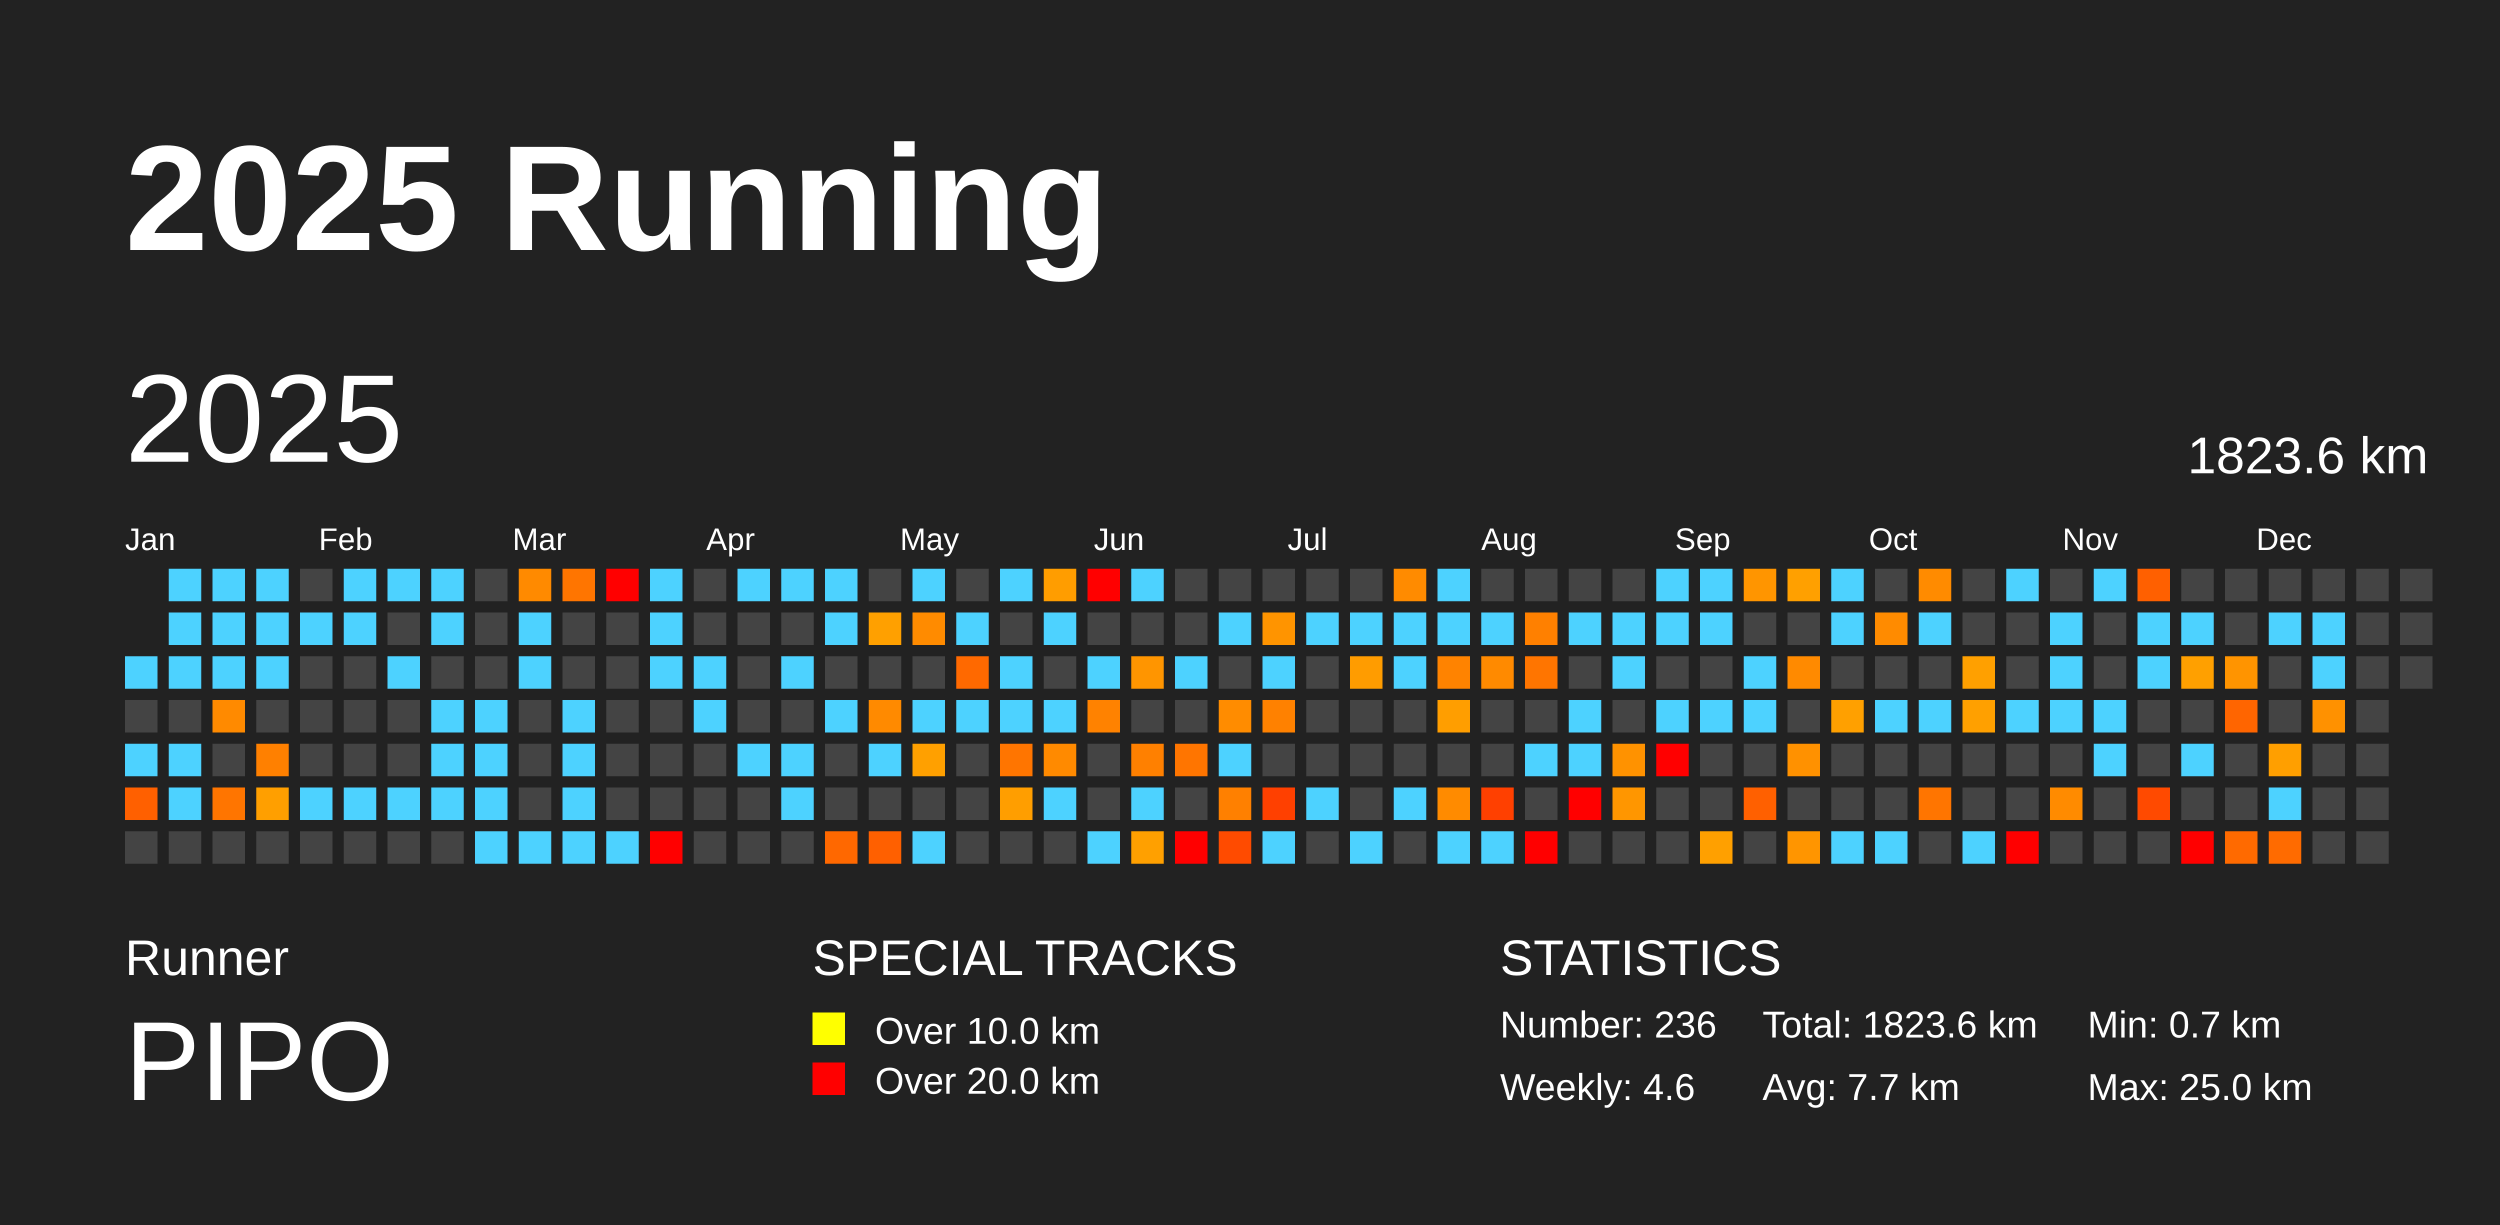
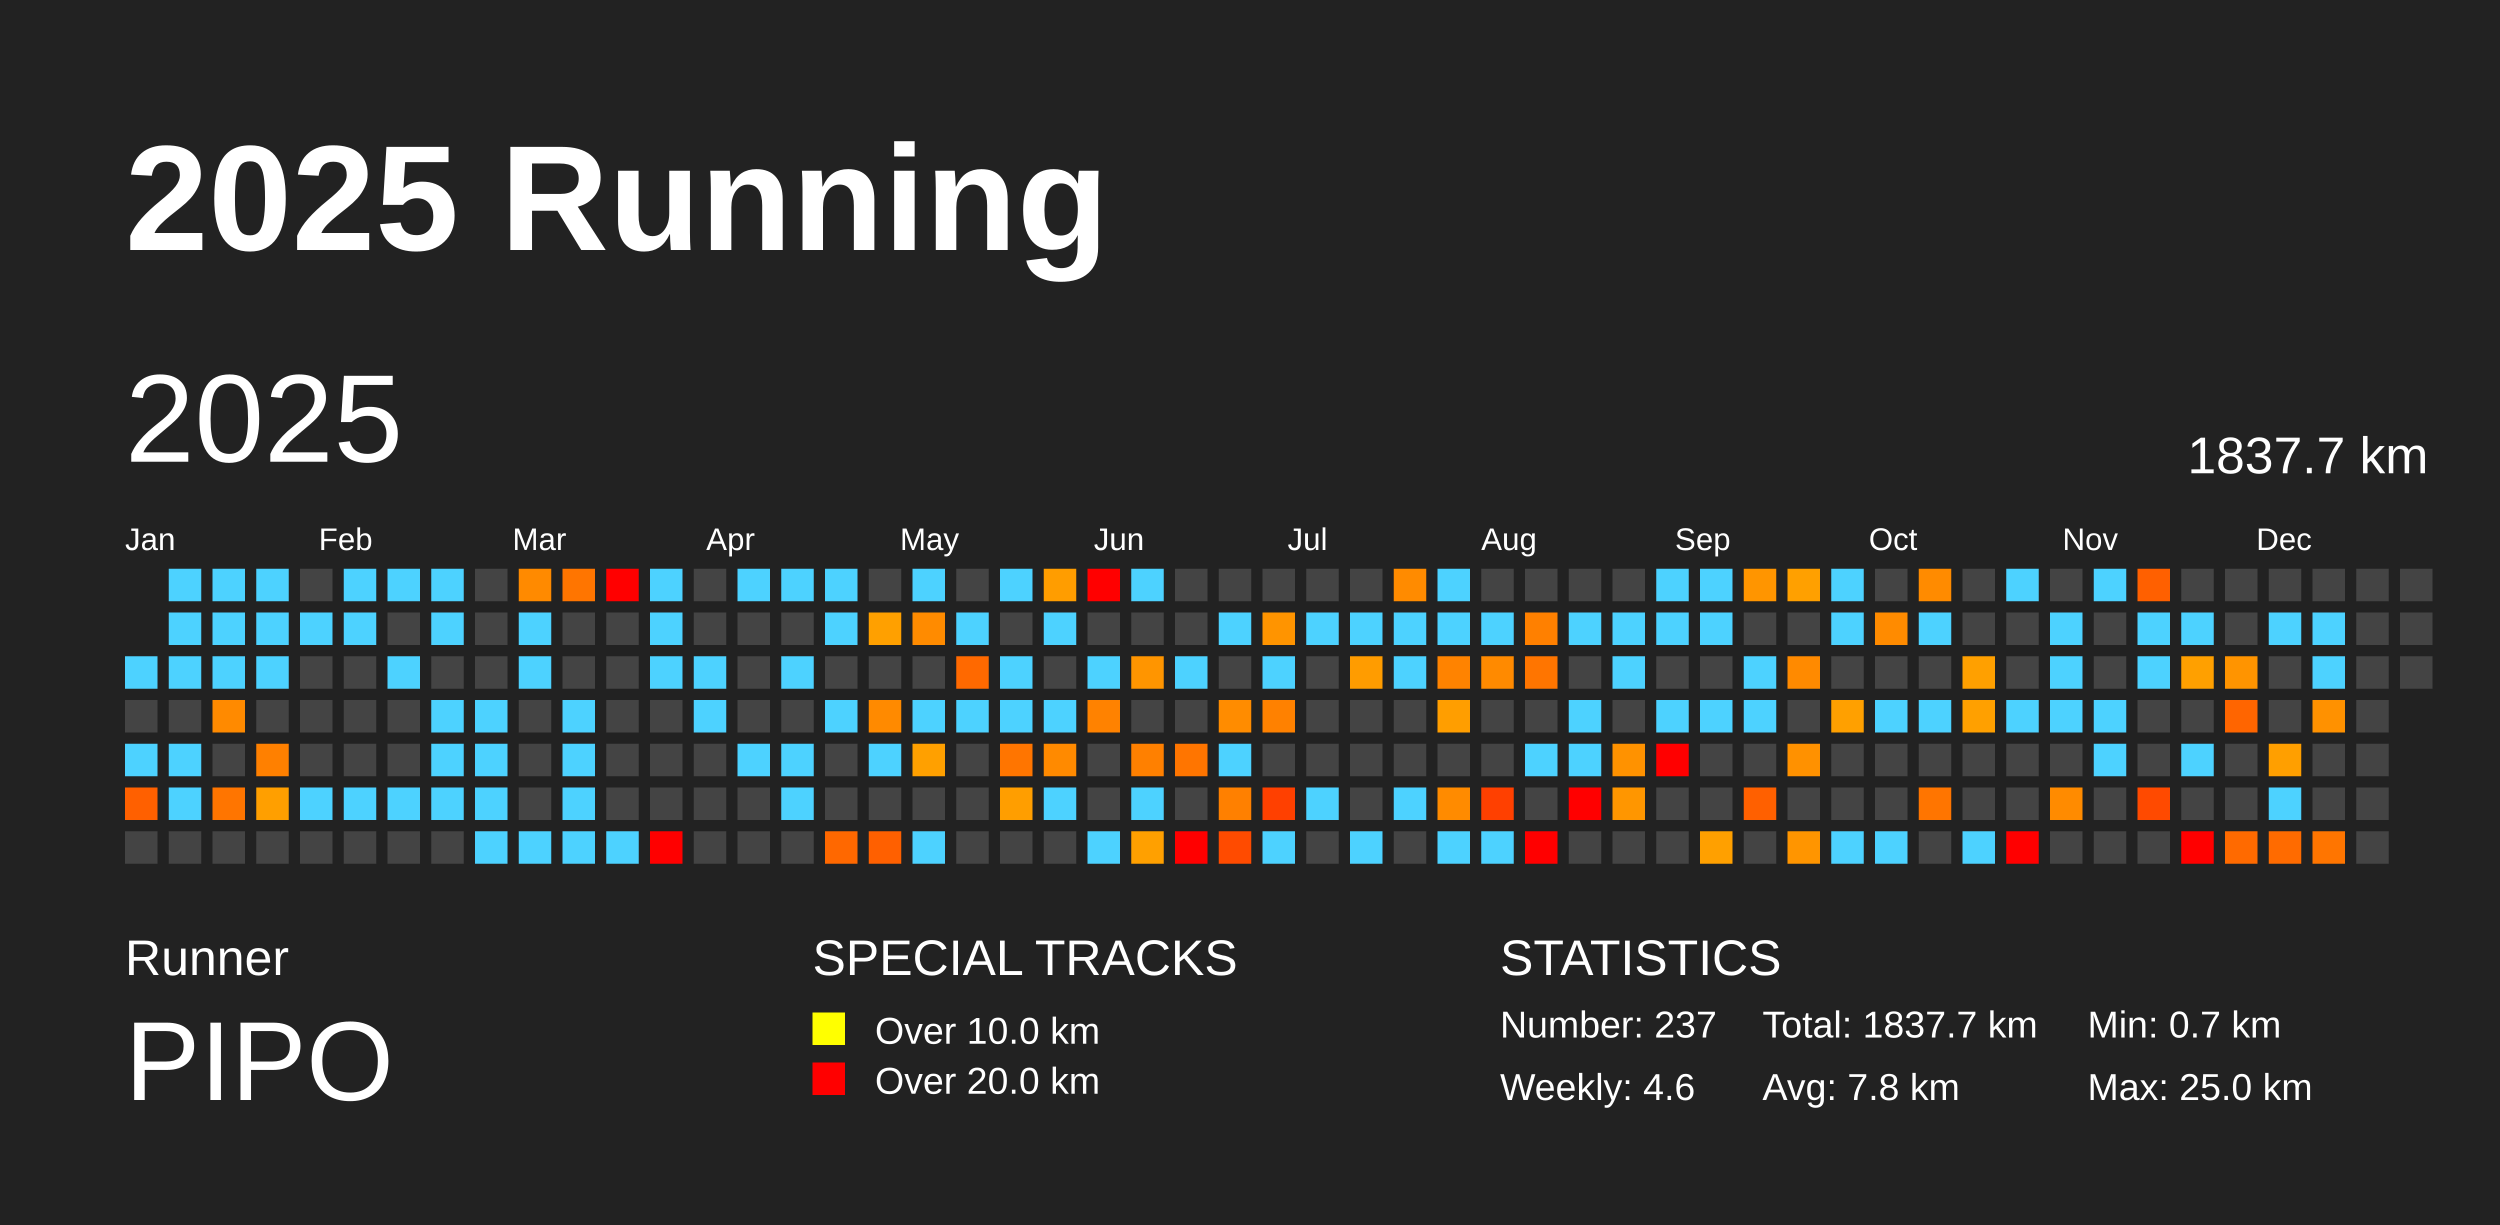
<svg xmlns="http://www.w3.org/2000/svg" baseProfile="full" height="98mm" version="1.1" viewBox="0,0,200,98" width="200mm">
  <defs />
  <rect fill="#222222" height="98" width="200" x="0" y="0" />
  <text fill="#FFFFFF" style="font-size:12px; font-family:Arial; font-weight:bold;" x="10" y="20">2025 Running</text>
  <text fill="#FFFFFF" style="font-size:4px; font-family:Arial" x="10" y="78">Runner</text>
  <text fill="#FFFFFF" style="font-size:9px; font-family:Arial" x="10" y="88">PIPO</text>
  <text fill="#FFFFFF" style="font-size:4px; font-family:Arial" x="65" y="78">SPECIAL TRACKS</text>
  <rect fill="yellow" height="2.6" width="2.6" x="65" y="81" />
  <text fill="#FFFFFF" style="font-size:3px; font-family:Arial" x="70" y="83.5">Over 10.0 km</text>
  <rect fill="red" height="2.6" width="2.6" x="65" y="85" />
  <text fill="#FFFFFF" style="font-size:3px; font-family:Arial" x="70" y="87.5">Over 20.0 km</text>
  <text fill="#FFFFFF" style="font-size:4px; font-family:Arial" x="120" y="78">STATISTICS</text>
-   <text fill="#FFFFFF" style="font-size:3px; font-family:Arial" x="120" y="83">Number: 236</text>
+   <text fill="#FFFFFF" style="font-size:3px; font-family:Arial" x="120" y="83">Number: 237</text>
  <text fill="#FFFFFF" style="font-size:3px; font-family:Arial" x="120" y="88">Weekly: 4.6</text>
-   <text fill="#FFFFFF" style="font-size:3px; font-family:Arial" x="141" y="83">Total: 1823.6 km</text>
-   <text fill="#FFFFFF" style="font-size:3px; font-family:Arial" x="141" y="88">Avg: 7.7 km</text>
+   <text fill="#FFFFFF" style="font-size:3px; font-family:Arial" x="141" y="83">Total: 1837.7 km</text>
+   <text fill="#FFFFFF" style="font-size:3px; font-family:Arial" x="141" y="88">Avg: 7.8 km</text>
  <text fill="#FFFFFF" style="font-size:3px; font-family:Arial" x="167" y="83">Min: 0.7 km</text>
  <text fill="#FFFFFF" style="font-size:3px; font-family:Arial" x="167" y="88">Max: 25.0 km</text>
  <text dominant-baseline="hanging" fill="#FFFFFF" style="font-size:10.0px; font-family:Arial;" x="10" y="30">2025</text>
-   <text dominant-baseline="hanging" fill="#FFFFFF" style="font-size:4.125px; font-family:Arial;" x="175" y="35">1823.6 km</text>
+   <text dominant-baseline="hanging" fill="#FFFFFF" style="font-size:4.125px; font-family:Arial;" x="175" y="35">1837.7 km</text>
  <text fill="#FFFFFF" style="font-size:2.5px; font-family:Arial" x="10.0" y="44">Jan</text>
  <text fill="#FFFFFF" style="font-size:2.5px; font-family:Arial" x="25.5" y="44">Feb</text>
  <text fill="#FFFFFF" style="font-size:2.5px; font-family:Arial" x="41.0" y="44">Mar</text>
  <text fill="#FFFFFF" style="font-size:2.5px; font-family:Arial" x="56.5" y="44">Apr</text>
  <text fill="#FFFFFF" style="font-size:2.5px; font-family:Arial" x="72.0" y="44">May</text>
  <text fill="#FFFFFF" style="font-size:2.5px; font-family:Arial" x="87.5" y="44">Jun</text>
  <text fill="#FFFFFF" style="font-size:2.5px; font-family:Arial" x="103.0" y="44">Jul</text>
  <text fill="#FFFFFF" style="font-size:2.5px; font-family:Arial" x="118.5" y="44">Aug</text>
  <text fill="#FFFFFF" style="font-size:2.5px; font-family:Arial" x="134.0" y="44">Sep</text>
  <text fill="#FFFFFF" style="font-size:2.5px; font-family:Arial" x="149.5" y="44">Oct</text>
  <text fill="#FFFFFF" style="font-size:2.5px; font-family:Arial" x="165.0" y="44">Nov</text>
  <text fill="#FFFFFF" style="font-size:2.5px; font-family:Arial" x="180.5" y="44">Dec</text>
  <rect fill="#4dd2ff" height="2.6" width="2.6" x="10.0" y="52.5" />
  <rect fill="#444444" height="2.6" width="2.6" x="10.0" y="56.0" />
  <rect fill="#4dd2ff" height="2.6" width="2.6" x="10.0" y="59.5" />
  <rect fill="#ff6000" height="2.6" width="2.6" x="10.0" y="63.0" />
  <rect fill="#444444" height="2.6" width="2.6" x="10.0" y="66.5" />
  <rect fill="#4dd2ff" height="2.6" width="2.6" x="13.5" y="45.5" />
  <rect fill="#4dd2ff" height="2.6" width="2.6" x="13.5" y="49.0" />
  <rect fill="#4dd2ff" height="2.6" width="2.6" x="13.5" y="52.5" />
  <rect fill="#444444" height="2.6" width="2.6" x="13.5" y="56.0" />
  <rect fill="#4dd2ff" height="2.6" width="2.6" x="13.5" y="59.5" />
  <rect fill="#4dd2ff" height="2.6" width="2.6" x="13.5" y="63.0" />
  <rect fill="#444444" height="2.6" width="2.6" x="13.5" y="66.5" />
  <rect fill="#4dd2ff" height="2.6" width="2.6" x="17.0" y="45.5" />
  <rect fill="#4dd2ff" height="2.6" width="2.6" x="17.0" y="49.0" />
  <rect fill="#4dd2ff" height="2.6" width="2.6" x="17.0" y="52.5" />
  <rect fill="#ff8a00" height="2.6" width="2.6" x="17.0" y="56.0" />
  <rect fill="#444444" height="2.6" width="2.6" x="17.0" y="59.5" />
  <rect fill="#ff7500" height="2.6" width="2.6" x="17.0" y="63.0" />
  <rect fill="#444444" height="2.6" width="2.6" x="17.0" y="66.5" />
  <rect fill="#4dd2ff" height="2.6" width="2.6" x="20.5" y="45.5" />
  <rect fill="#4dd2ff" height="2.6" width="2.6" x="20.5" y="49.0" />
  <rect fill="#4dd2ff" height="2.6" width="2.6" x="20.5" y="52.5" />
  <rect fill="#444444" height="2.6" width="2.6" x="20.5" y="56.0" />
  <rect fill="#ff8000" height="2.6" width="2.6" x="20.5" y="59.5" />
  <rect fill="#ff9f00" height="2.6" width="2.6" x="20.5" y="63.0" />
  <rect fill="#444444" height="2.6" width="2.6" x="20.5" y="66.5" />
  <rect fill="#444444" height="2.6" width="2.6" x="24.0" y="45.5" />
  <rect fill="#4dd2ff" height="2.6" width="2.6" x="24.0" y="49.0" />
  <rect fill="#444444" height="2.6" width="2.6" x="24.0" y="52.5" />
  <rect fill="#444444" height="2.6" width="2.6" x="24.0" y="56.0" />
  <rect fill="#444444" height="2.6" width="2.6" x="24.0" y="59.5" />
  <rect fill="#4dd2ff" height="2.6" width="2.6" x="24.0" y="63.0" />
  <rect fill="#444444" height="2.6" width="2.6" x="24.0" y="66.5" />
  <rect fill="#4dd2ff" height="2.6" width="2.6" x="27.5" y="45.5" />
  <rect fill="#4dd2ff" height="2.6" width="2.6" x="27.5" y="49.0" />
  <rect fill="#444444" height="2.6" width="2.6" x="27.5" y="52.5" />
  <rect fill="#444444" height="2.6" width="2.6" x="27.5" y="56.0" />
  <rect fill="#444444" height="2.6" width="2.6" x="27.5" y="59.5" />
  <rect fill="#4dd2ff" height="2.6" width="2.6" x="27.5" y="63.0" />
  <rect fill="#444444" height="2.6" width="2.6" x="27.5" y="66.5" />
  <rect fill="#4dd2ff" height="2.6" width="2.6" x="31.0" y="45.5" />
  <rect fill="#444444" height="2.6" width="2.6" x="31.0" y="49.0" />
  <rect fill="#4dd2ff" height="2.6" width="2.6" x="31.0" y="52.5" />
  <rect fill="#444444" height="2.6" width="2.6" x="31.0" y="56.0" />
  <rect fill="#444444" height="2.6" width="2.6" x="31.0" y="59.5" />
  <rect fill="#4dd2ff" height="2.6" width="2.6" x="31.0" y="63.0" />
  <rect fill="#444444" height="2.6" width="2.6" x="31.0" y="66.5" />
  <rect fill="#4dd2ff" height="2.6" width="2.6" x="34.5" y="45.5" />
  <rect fill="#4dd2ff" height="2.6" width="2.6" x="34.5" y="49.0" />
  <rect fill="#444444" height="2.6" width="2.6" x="34.5" y="52.5" />
  <rect fill="#4dd2ff" height="2.6" width="2.6" x="34.5" y="56.0" />
  <rect fill="#4dd2ff" height="2.6" width="2.6" x="34.5" y="59.5" />
  <rect fill="#4dd2ff" height="2.6" width="2.6" x="34.5" y="63.0" />
  <rect fill="#444444" height="2.6" width="2.6" x="34.5" y="66.5" />
  <rect fill="#444444" height="2.6" width="2.6" x="38.0" y="45.5" />
  <rect fill="#444444" height="2.6" width="2.6" x="38.0" y="49.0" />
  <rect fill="#444444" height="2.6" width="2.6" x="38.0" y="52.5" />
  <rect fill="#4dd2ff" height="2.6" width="2.6" x="38.0" y="56.0" />
  <rect fill="#4dd2ff" height="2.6" width="2.6" x="38.0" y="59.5" />
  <rect fill="#4dd2ff" height="2.6" width="2.6" x="38.0" y="63.0" />
  <rect fill="#4dd2ff" height="2.6" width="2.6" x="38.0" y="66.5" />
  <rect fill="#ff8a00" height="2.6" width="2.6" x="41.5" y="45.5" />
  <rect fill="#4dd2ff" height="2.6" width="2.6" x="41.5" y="49.0" />
  <rect fill="#4dd2ff" height="2.6" width="2.6" x="41.5" y="52.5" />
  <rect fill="#444444" height="2.6" width="2.6" x="41.5" y="56.0" />
  <rect fill="#444444" height="2.6" width="2.6" x="41.5" y="59.5" />
  <rect fill="#444444" height="2.6" width="2.6" x="41.5" y="63.0" />
  <rect fill="#4dd2ff" height="2.6" width="2.6" x="41.5" y="66.5" />
  <rect fill="#ff7500" height="2.6" width="2.6" x="45.0" y="45.5" />
  <rect fill="#444444" height="2.6" width="2.6" x="45.0" y="49.0" />
  <rect fill="#444444" height="2.6" width="2.6" x="45.0" y="52.5" />
  <rect fill="#4dd2ff" height="2.6" width="2.6" x="45.0" y="56.0" />
  <rect fill="#4dd2ff" height="2.6" width="2.6" x="45.0" y="59.5" />
  <rect fill="#4dd2ff" height="2.6" width="2.6" x="45.0" y="63.0" />
  <rect fill="#4dd2ff" height="2.6" width="2.6" x="45.0" y="66.5" />
  <rect fill="red" height="2.6" width="2.6" x="48.5" y="45.5" />
  <rect fill="#444444" height="2.6" width="2.6" x="48.5" y="49.0" />
  <rect fill="#444444" height="2.6" width="2.6" x="48.5" y="52.5" />
  <rect fill="#444444" height="2.6" width="2.6" x="48.5" y="56.0" />
  <rect fill="#444444" height="2.6" width="2.6" x="48.5" y="59.5" />
  <rect fill="#444444" height="2.6" width="2.6" x="48.5" y="63.0" />
  <rect fill="#4dd2ff" height="2.6" width="2.6" x="48.5" y="66.5" />
  <rect fill="#4dd2ff" height="2.6" width="2.6" x="52.0" y="45.5" />
  <rect fill="#4dd2ff" height="2.6" width="2.6" x="52.0" y="49.0" />
  <rect fill="#4dd2ff" height="2.6" width="2.6" x="52.0" y="52.5" />
  <rect fill="#444444" height="2.6" width="2.6" x="52.0" y="56.0" />
  <rect fill="#444444" height="2.6" width="2.6" x="52.0" y="59.5" />
  <rect fill="#444444" height="2.6" width="2.6" x="52.0" y="63.0" />
  <rect fill="red" height="2.6" width="2.6" x="52.0" y="66.5" />
  <rect fill="#444444" height="2.6" width="2.6" x="55.5" y="45.5" />
  <rect fill="#444444" height="2.6" width="2.6" x="55.5" y="49.0" />
  <rect fill="#4dd2ff" height="2.6" width="2.6" x="55.5" y="52.5" />
  <rect fill="#4dd2ff" height="2.6" width="2.6" x="55.5" y="56.0" />
  <rect fill="#444444" height="2.6" width="2.6" x="55.5" y="59.5" />
  <rect fill="#444444" height="2.6" width="2.6" x="55.5" y="63.0" />
  <rect fill="#444444" height="2.6" width="2.6" x="55.5" y="66.5" />
  <rect fill="#4dd2ff" height="2.6" width="2.6" x="59.0" y="45.5" />
  <rect fill="#444444" height="2.6" width="2.6" x="59.0" y="49.0" />
  <rect fill="#444444" height="2.6" width="2.6" x="59.0" y="52.5" />
  <rect fill="#444444" height="2.6" width="2.6" x="59.0" y="56.0" />
  <rect fill="#4dd2ff" height="2.6" width="2.6" x="59.0" y="59.5" />
  <rect fill="#444444" height="2.6" width="2.6" x="59.0" y="63.0" />
  <rect fill="#444444" height="2.6" width="2.6" x="59.0" y="66.5" />
  <rect fill="#4dd2ff" height="2.6" width="2.6" x="62.5" y="45.5" />
  <rect fill="#444444" height="2.6" width="2.6" x="62.5" y="49.0" />
  <rect fill="#4dd2ff" height="2.6" width="2.6" x="62.5" y="52.5" />
  <rect fill="#444444" height="2.6" width="2.6" x="62.5" y="56.0" />
  <rect fill="#4dd2ff" height="2.6" width="2.6" x="62.5" y="59.5" />
  <rect fill="#4dd2ff" height="2.6" width="2.6" x="62.5" y="63.0" />
  <rect fill="#444444" height="2.6" width="2.6" x="62.5" y="66.5" />
  <rect fill="#4dd2ff" height="2.6" width="2.6" x="66.0" y="45.5" />
  <rect fill="#4dd2ff" height="2.6" width="2.6" x="66.0" y="49.0" />
  <rect fill="#444444" height="2.6" width="2.6" x="66.0" y="52.5" />
  <rect fill="#4dd2ff" height="2.6" width="2.6" x="66.0" y="56.0" />
  <rect fill="#444444" height="2.6" width="2.6" x="66.0" y="59.5" />
  <rect fill="#444444" height="2.6" width="2.6" x="66.0" y="63.0" />
  <rect fill="#ff6800" height="2.6" width="2.6" x="66.0" y="66.5" />
  <rect fill="#444444" height="2.6" width="2.6" x="69.5" y="45.5" />
  <rect fill="#ffa000" height="2.6" width="2.6" x="69.5" y="49.0" />
  <rect fill="#444444" height="2.6" width="2.6" x="69.5" y="52.5" />
  <rect fill="#ff8a00" height="2.6" width="2.6" x="69.5" y="56.0" />
  <rect fill="#4dd2ff" height="2.6" width="2.6" x="69.5" y="59.5" />
  <rect fill="#444444" height="2.6" width="2.6" x="69.5" y="63.0" />
  <rect fill="#ff6000" height="2.6" width="2.6" x="69.5" y="66.5" />
  <rect fill="#4dd2ff" height="2.6" width="2.6" x="73.0" y="45.5" />
  <rect fill="#ff8b00" height="2.6" width="2.6" x="73.0" y="49.0" />
  <rect fill="#444444" height="2.6" width="2.6" x="73.0" y="52.5" />
  <rect fill="#4dd2ff" height="2.6" width="2.6" x="73.0" y="56.0" />
  <rect fill="#ffa000" height="2.6" width="2.6" x="73.0" y="59.5" />
  <rect fill="#444444" height="2.6" width="2.6" x="73.0" y="63.0" />
  <rect fill="#4dd2ff" height="2.6" width="2.6" x="73.0" y="66.5" />
  <rect fill="#444444" height="2.6" width="2.6" x="76.5" y="45.5" />
  <rect fill="#4dd2ff" height="2.6" width="2.6" x="76.5" y="49.0" />
  <rect fill="#ff6900" height="2.6" width="2.6" x="76.5" y="52.5" />
  <rect fill="#4dd2ff" height="2.6" width="2.6" x="76.5" y="56.0" />
  <rect fill="#444444" height="2.6" width="2.6" x="76.5" y="59.5" />
  <rect fill="#444444" height="2.6" width="2.6" x="76.5" y="63.0" />
  <rect fill="#444444" height="2.6" width="2.6" x="76.5" y="66.5" />
  <rect fill="#4dd2ff" height="2.6" width="2.6" x="80.0" y="45.5" />
  <rect fill="#444444" height="2.6" width="2.6" x="80.0" y="49.0" />
  <rect fill="#4dd2ff" height="2.6" width="2.6" x="80.0" y="52.5" />
  <rect fill="#4dd2ff" height="2.6" width="2.6" x="80.0" y="56.0" />
  <rect fill="#ff7500" height="2.6" width="2.6" x="80.0" y="59.5" />
  <rect fill="#ff9e00" height="2.6" width="2.6" x="80.0" y="63.0" />
  <rect fill="#444444" height="2.6" width="2.6" x="80.0" y="66.5" />
  <rect fill="#ff9d00" height="2.6" width="2.6" x="83.5" y="45.5" />
  <rect fill="#4dd2ff" height="2.6" width="2.6" x="83.5" y="49.0" />
  <rect fill="#444444" height="2.6" width="2.6" x="83.5" y="52.5" />
  <rect fill="#4dd2ff" height="2.6" width="2.6" x="83.5" y="56.0" />
  <rect fill="#ff8a00" height="2.6" width="2.6" x="83.5" y="59.5" />
  <rect fill="#4dd2ff" height="2.6" width="2.6" x="83.5" y="63.0" />
  <rect fill="#444444" height="2.6" width="2.6" x="83.5" y="66.5" />
  <rect fill="red" height="2.6" width="2.6" x="87.0" y="45.5" />
  <rect fill="#444444" height="2.6" width="2.6" x="87.0" y="49.0" />
  <rect fill="#4dd2ff" height="2.6" width="2.6" x="87.0" y="52.5" />
  <rect fill="#ff8200" height="2.6" width="2.6" x="87.0" y="56.0" />
  <rect fill="#444444" height="2.6" width="2.6" x="87.0" y="59.5" />
  <rect fill="#444444" height="2.6" width="2.6" x="87.0" y="63.0" />
  <rect fill="#4dd2ff" height="2.6" width="2.6" x="87.0" y="66.5" />
  <rect fill="#4dd2ff" height="2.6" width="2.6" x="90.5" y="45.5" />
  <rect fill="#444444" height="2.6" width="2.6" x="90.5" y="49.0" />
  <rect fill="#ff9500" height="2.6" width="2.6" x="90.5" y="52.5" />
  <rect fill="#444444" height="2.6" width="2.6" x="90.5" y="56.0" />
  <rect fill="#ff8000" height="2.6" width="2.6" x="90.5" y="59.5" />
  <rect fill="#4dd2ff" height="2.6" width="2.6" x="90.5" y="63.0" />
  <rect fill="#ffa000" height="2.6" width="2.6" x="90.5" y="66.5" />
  <rect fill="#444444" height="2.6" width="2.6" x="94.0" y="45.5" />
  <rect fill="#444444" height="2.6" width="2.6" x="94.0" y="49.0" />
  <rect fill="#4dd2ff" height="2.6" width="2.6" x="94.0" y="52.5" />
  <rect fill="#444444" height="2.6" width="2.6" x="94.0" y="56.0" />
  <rect fill="#ff7500" height="2.6" width="2.6" x="94.0" y="59.5" />
  <rect fill="#444444" height="2.6" width="2.6" x="94.0" y="63.0" />
  <rect fill="red" height="2.6" width="2.6" x="94.0" y="66.5" />
  <rect fill="#444444" height="2.6" width="2.6" x="97.5" y="45.5" />
  <rect fill="#4dd2ff" height="2.6" width="2.6" x="97.5" y="49.0" />
  <rect fill="#444444" height="2.6" width="2.6" x="97.5" y="52.5" />
  <rect fill="#ff8c00" height="2.6" width="2.6" x="97.5" y="56.0" />
  <rect fill="#4dd2ff" height="2.6" width="2.6" x="97.5" y="59.5" />
  <rect fill="#ff8000" height="2.6" width="2.6" x="97.5" y="63.0" />
  <rect fill="#ff4b00" height="2.6" width="2.6" x="97.5" y="66.5" />
  <rect fill="#444444" height="2.6" width="2.6" x="101.0" y="45.5" />
  <rect fill="#ff9400" height="2.6" width="2.6" x="101.0" y="49.0" />
  <rect fill="#4dd2ff" height="2.6" width="2.6" x="101.0" y="52.5" />
  <rect fill="#ff8100" height="2.6" width="2.6" x="101.0" y="56.0" />
  <rect fill="#444444" height="2.6" width="2.6" x="101.0" y="59.5" />
  <rect fill="#ff4000" height="2.6" width="2.6" x="101.0" y="63.0" />
  <rect fill="#4dd2ff" height="2.6" width="2.6" x="101.0" y="66.5" />
  <rect fill="#444444" height="2.6" width="2.6" x="104.5" y="45.5" />
  <rect fill="#4dd2ff" height="2.6" width="2.6" x="104.5" y="49.0" />
  <rect fill="#444444" height="2.6" width="2.6" x="104.5" y="52.5" />
  <rect fill="#444444" height="2.6" width="2.6" x="104.5" y="56.0" />
  <rect fill="#444444" height="2.6" width="2.6" x="104.5" y="59.5" />
  <rect fill="#4dd2ff" height="2.6" width="2.6" x="104.5" y="63.0" />
  <rect fill="#444444" height="2.6" width="2.6" x="104.5" y="66.5" />
  <rect fill="#444444" height="2.6" width="2.6" x="108.0" y="45.5" />
  <rect fill="#4dd2ff" height="2.6" width="2.6" x="108.0" y="49.0" />
  <rect fill="#ff9c00" height="2.6" width="2.6" x="108.0" y="52.5" />
  <rect fill="#444444" height="2.6" width="2.6" x="108.0" y="56.0" />
  <rect fill="#444444" height="2.6" width="2.6" x="108.0" y="59.5" />
  <rect fill="#444444" height="2.6" width="2.6" x="108.0" y="63.0" />
  <rect fill="#4dd2ff" height="2.6" width="2.6" x="108.0" y="66.5" />
  <rect fill="#ff8b00" height="2.6" width="2.6" x="111.5" y="45.5" />
  <rect fill="#4dd2ff" height="2.6" width="2.6" x="111.5" y="49.0" />
  <rect fill="#4dd2ff" height="2.6" width="2.6" x="111.5" y="52.5" />
  <rect fill="#444444" height="2.6" width="2.6" x="111.5" y="56.0" />
  <rect fill="#444444" height="2.6" width="2.6" x="111.5" y="59.5" />
  <rect fill="#4dd2ff" height="2.6" width="2.6" x="111.5" y="63.0" />
  <rect fill="#444444" height="2.6" width="2.6" x="111.5" y="66.5" />
  <rect fill="#4dd2ff" height="2.6" width="2.6" x="115.0" y="45.5" />
  <rect fill="#4dd2ff" height="2.6" width="2.6" x="115.0" y="49.0" />
  <rect fill="#ff8300" height="2.6" width="2.6" x="115.0" y="52.5" />
  <rect fill="#ff9e00" height="2.6" width="2.6" x="115.0" y="56.0" />
  <rect fill="#444444" height="2.6" width="2.6" x="115.0" y="59.5" />
  <rect fill="#ff8b00" height="2.6" width="2.6" x="115.0" y="63.0" />
  <rect fill="#4dd2ff" height="2.6" width="2.6" x="115.0" y="66.5" />
  <rect fill="#444444" height="2.6" width="2.6" x="118.5" y="45.5" />
  <rect fill="#4dd2ff" height="2.6" width="2.6" x="118.5" y="49.0" />
  <rect fill="#ff8a00" height="2.6" width="2.6" x="118.5" y="52.5" />
  <rect fill="#444444" height="2.6" width="2.6" x="118.5" y="56.0" />
  <rect fill="#444444" height="2.6" width="2.6" x="118.5" y="59.5" />
  <rect fill="#ff4000" height="2.6" width="2.6" x="118.5" y="63.0" />
  <rect fill="#4dd2ff" height="2.6" width="2.6" x="118.5" y="66.5" />
  <rect fill="#444444" height="2.6" width="2.6" x="122.0" y="45.5" />
  <rect fill="#ff8000" height="2.6" width="2.6" x="122.0" y="49.0" />
  <rect fill="#ff7500" height="2.6" width="2.6" x="122.0" y="52.5" />
  <rect fill="#444444" height="2.6" width="2.6" x="122.0" y="56.0" />
  <rect fill="#4dd2ff" height="2.6" width="2.6" x="122.0" y="59.5" />
  <rect fill="#444444" height="2.6" width="2.6" x="122.0" y="63.0" />
  <rect fill="red" height="2.6" width="2.6" x="122.0" y="66.5" />
  <rect fill="#444444" height="2.6" width="2.6" x="125.5" y="45.5" />
  <rect fill="#4dd2ff" height="2.6" width="2.6" x="125.5" y="49.0" />
  <rect fill="#444444" height="2.6" width="2.6" x="125.5" y="52.5" />
  <rect fill="#4dd2ff" height="2.6" width="2.6" x="125.5" y="56.0" />
  <rect fill="#4dd2ff" height="2.6" width="2.6" x="125.5" y="59.5" />
  <rect fill="red" height="2.6" width="2.6" x="125.5" y="63.0" />
  <rect fill="#444444" height="2.6" width="2.6" x="125.5" y="66.5" />
  <rect fill="#444444" height="2.6" width="2.6" x="129.0" y="45.5" />
  <rect fill="#4dd2ff" height="2.6" width="2.6" x="129.0" y="49.0" />
  <rect fill="#4dd2ff" height="2.6" width="2.6" x="129.0" y="52.5" />
  <rect fill="#444444" height="2.6" width="2.6" x="129.0" y="56.0" />
  <rect fill="#ff9200" height="2.6" width="2.6" x="129.0" y="59.5" />
  <rect fill="#ff9600" height="2.6" width="2.6" x="129.0" y="63.0" />
  <rect fill="#444444" height="2.6" width="2.6" x="129.0" y="66.5" />
  <rect fill="#4dd2ff" height="2.6" width="2.6" x="132.5" y="45.5" />
  <rect fill="#4dd2ff" height="2.6" width="2.6" x="132.5" y="49.0" />
  <rect fill="#444444" height="2.6" width="2.6" x="132.5" y="52.5" />
  <rect fill="#4dd2ff" height="2.6" width="2.6" x="132.5" y="56.0" />
  <rect fill="red" height="2.6" width="2.6" x="132.5" y="59.5" />
  <rect fill="#444444" height="2.6" width="2.6" x="132.5" y="63.0" />
  <rect fill="#444444" height="2.6" width="2.6" x="132.5" y="66.5" />
  <rect fill="#4dd2ff" height="2.6" width="2.6" x="136.0" y="45.5" />
  <rect fill="#4dd2ff" height="2.6" width="2.6" x="136.0" y="49.0" />
  <rect fill="#444444" height="2.6" width="2.6" x="136.0" y="52.5" />
  <rect fill="#4dd2ff" height="2.6" width="2.6" x="136.0" y="56.0" />
  <rect fill="#444444" height="2.6" width="2.6" x="136.0" y="59.5" />
  <rect fill="#444444" height="2.6" width="2.6" x="136.0" y="63.0" />
  <rect fill="#ffa000" height="2.6" width="2.6" x="136.0" y="66.5" />
  <rect fill="#ff9500" height="2.6" width="2.6" x="139.5" y="45.5" />
  <rect fill="#444444" height="2.6" width="2.6" x="139.5" y="49.0" />
  <rect fill="#4dd2ff" height="2.6" width="2.6" x="139.5" y="52.5" />
  <rect fill="#4dd2ff" height="2.6" width="2.6" x="139.5" y="56.0" />
  <rect fill="#444444" height="2.6" width="2.6" x="139.5" y="59.5" />
  <rect fill="#ff6000" height="2.6" width="2.6" x="139.5" y="63.0" />
  <rect fill="#444444" height="2.6" width="2.6" x="139.5" y="66.5" />
  <rect fill="#ffa000" height="2.6" width="2.6" x="143.0" y="45.5" />
  <rect fill="#444444" height="2.6" width="2.6" x="143.0" y="49.0" />
  <rect fill="#ff8a00" height="2.6" width="2.6" x="143.0" y="52.5" />
  <rect fill="#444444" height="2.6" width="2.6" x="143.0" y="56.0" />
  <rect fill="#ff9100" height="2.6" width="2.6" x="143.0" y="59.5" />
  <rect fill="#444444" height="2.6" width="2.6" x="143.0" y="63.0" />
  <rect fill="#ff9500" height="2.6" width="2.6" x="143.0" y="66.5" />
  <rect fill="#4dd2ff" height="2.6" width="2.6" x="146.5" y="45.5" />
  <rect fill="#4dd2ff" height="2.6" width="2.6" x="146.5" y="49.0" />
  <rect fill="#444444" height="2.6" width="2.6" x="146.5" y="52.5" />
  <rect fill="#ffa000" height="2.6" width="2.6" x="146.5" y="56.0" />
  <rect fill="#444444" height="2.6" width="2.6" x="146.5" y="59.5" />
  <rect fill="#444444" height="2.6" width="2.6" x="146.5" y="63.0" />
  <rect fill="#4dd2ff" height="2.6" width="2.6" x="146.5" y="66.5" />
  <rect fill="#444444" height="2.6" width="2.6" x="150.0" y="45.5" />
  <rect fill="#ff8b00" height="2.6" width="2.6" x="150.0" y="49.0" />
  <rect fill="#444444" height="2.6" width="2.6" x="150.0" y="52.5" />
  <rect fill="#4dd2ff" height="2.6" width="2.6" x="150.0" y="56.0" />
  <rect fill="#444444" height="2.6" width="2.6" x="150.0" y="59.5" />
  <rect fill="#444444" height="2.6" width="2.6" x="150.0" y="63.0" />
  <rect fill="#4dd2ff" height="2.6" width="2.6" x="150.0" y="66.5" />
  <rect fill="#ff8b00" height="2.6" width="2.6" x="153.5" y="45.5" />
  <rect fill="#4dd2ff" height="2.6" width="2.6" x="153.5" y="49.0" />
  <rect fill="#444444" height="2.6" width="2.6" x="153.5" y="52.5" />
  <rect fill="#4dd2ff" height="2.6" width="2.6" x="153.5" y="56.0" />
  <rect fill="#444444" height="2.6" width="2.6" x="153.5" y="59.5" />
  <rect fill="#ff7500" height="2.6" width="2.6" x="153.5" y="63.0" />
  <rect fill="#444444" height="2.6" width="2.6" x="153.5" y="66.5" />
  <rect fill="#444444" height="2.6" width="2.6" x="157.0" y="45.5" />
  <rect fill="#444444" height="2.6" width="2.6" x="157.0" y="49.0" />
  <rect fill="#ffa000" height="2.6" width="2.6" x="157.0" y="52.5" />
  <rect fill="#ffa000" height="2.6" width="2.6" x="157.0" y="56.0" />
  <rect fill="#444444" height="2.6" width="2.6" x="157.0" y="59.5" />
  <rect fill="#444444" height="2.6" width="2.6" x="157.0" y="63.0" />
  <rect fill="#4dd2ff" height="2.6" width="2.6" x="157.0" y="66.5" />
  <rect fill="#4dd2ff" height="2.6" width="2.6" x="160.5" y="45.5" />
  <rect fill="#444444" height="2.6" width="2.6" x="160.5" y="49.0" />
  <rect fill="#444444" height="2.6" width="2.6" x="160.5" y="52.5" />
  <rect fill="#4dd2ff" height="2.6" width="2.6" x="160.5" y="56.0" />
  <rect fill="#444444" height="2.6" width="2.6" x="160.5" y="59.5" />
  <rect fill="#444444" height="2.6" width="2.6" x="160.5" y="63.0" />
  <rect fill="red" height="2.6" width="2.6" x="160.5" y="66.5" />
  <rect fill="#444444" height="2.6" width="2.6" x="164.0" y="45.5" />
  <rect fill="#4dd2ff" height="2.6" width="2.6" x="164.0" y="49.0" />
  <rect fill="#4dd2ff" height="2.6" width="2.6" x="164.0" y="52.5" />
  <rect fill="#4dd2ff" height="2.6" width="2.6" x="164.0" y="56.0" />
  <rect fill="#444444" height="2.6" width="2.6" x="164.0" y="59.5" />
  <rect fill="#ff8b00" height="2.6" width="2.6" x="164.0" y="63.0" />
  <rect fill="#444444" height="2.6" width="2.6" x="164.0" y="66.5" />
  <rect fill="#4dd2ff" height="2.6" width="2.6" x="167.5" y="45.5" />
  <rect fill="#444444" height="2.6" width="2.6" x="167.5" y="49.0" />
  <rect fill="#444444" height="2.6" width="2.6" x="167.5" y="52.5" />
  <rect fill="#4dd2ff" height="2.6" width="2.6" x="167.5" y="56.0" />
  <rect fill="#4dd2ff" height="2.6" width="2.6" x="167.5" y="59.5" />
  <rect fill="#444444" height="2.6" width="2.6" x="167.5" y="63.0" />
  <rect fill="#444444" height="2.6" width="2.6" x="167.5" y="66.5" />
  <rect fill="#ff6000" height="2.6" width="2.6" x="171.0" y="45.5" />
  <rect fill="#4dd2ff" height="2.6" width="2.6" x="171.0" y="49.0" />
  <rect fill="#4dd2ff" height="2.6" width="2.6" x="171.0" y="52.5" />
  <rect fill="#444444" height="2.6" width="2.6" x="171.0" y="56.0" />
  <rect fill="#444444" height="2.6" width="2.6" x="171.0" y="59.5" />
  <rect fill="#ff4a00" height="2.6" width="2.6" x="171.0" y="63.0" />
  <rect fill="#444444" height="2.6" width="2.6" x="171.0" y="66.5" />
  <rect fill="#444444" height="2.6" width="2.6" x="174.5" y="45.5" />
  <rect fill="#4dd2ff" height="2.6" width="2.6" x="174.5" y="49.0" />
  <rect fill="#ffa000" height="2.6" width="2.6" x="174.5" y="52.5" />
  <rect fill="#444444" height="2.6" width="2.6" x="174.5" y="56.0" />
  <rect fill="#4dd2ff" height="2.6" width="2.6" x="174.5" y="59.5" />
  <rect fill="#444444" height="2.6" width="2.6" x="174.5" y="63.0" />
  <rect fill="red" height="2.6" width="2.6" x="174.5" y="66.5" />
  <rect fill="#444444" height="2.6" width="2.6" x="178.0" y="45.5" />
  <rect fill="#444444" height="2.6" width="2.6" x="178.0" y="49.0" />
  <rect fill="#ff9400" height="2.6" width="2.6" x="178.0" y="52.5" />
  <rect fill="#ff6500" height="2.6" width="2.6" x="178.0" y="56.0" />
  <rect fill="#444444" height="2.6" width="2.6" x="178.0" y="59.5" />
  <rect fill="#444444" height="2.6" width="2.6" x="178.0" y="63.0" />
  <rect fill="#ff6a00" height="2.6" width="2.6" x="178.0" y="66.5" />
  <rect fill="#444444" height="2.6" width="2.6" x="181.5" y="45.5" />
  <rect fill="#4dd2ff" height="2.6" width="2.6" x="181.5" y="49.0" />
  <rect fill="#444444" height="2.6" width="2.6" x="181.5" y="52.5" />
  <rect fill="#444444" height="2.6" width="2.6" x="181.5" y="56.0" />
  <rect fill="#ff9f00" height="2.6" width="2.6" x="181.5" y="59.5" />
  <rect fill="#4dd2ff" height="2.6" width="2.6" x="181.5" y="63.0" />
  <rect fill="#ff6b00" height="2.6" width="2.6" x="181.5" y="66.5" />
  <rect fill="#444444" height="2.6" width="2.6" x="185.0" y="45.5" />
  <rect fill="#4dd2ff" height="2.6" width="2.6" x="185.0" y="49.0" />
  <rect fill="#4dd2ff" height="2.6" width="2.6" x="185.0" y="52.5" />
  <rect fill="#ff9100" height="2.6" width="2.6" x="185.0" y="56.0" />
  <rect fill="#444444" height="2.6" width="2.6" x="185.0" y="59.5" />
  <rect fill="#444444" height="2.6" width="2.6" x="185.0" y="63.0" />
-   <rect fill="#444444" height="2.6" width="2.6" x="185.0" y="66.5" />
+   <rect fill="#ff7500" height="2.6" width="2.6" x="185.0" y="66.5" />
  <rect fill="#444444" height="2.6" width="2.6" x="188.5" y="45.5" />
  <rect fill="#444444" height="2.6" width="2.6" x="188.5" y="49.0" />
  <rect fill="#444444" height="2.6" width="2.6" x="188.5" y="52.5" />
  <rect fill="#444444" height="2.6" width="2.6" x="188.5" y="56.0" />
  <rect fill="#444444" height="2.6" width="2.6" x="188.5" y="59.5" />
  <rect fill="#444444" height="2.6" width="2.6" x="188.5" y="63.0" />
  <rect fill="#444444" height="2.6" width="2.6" x="188.5" y="66.5" />
  <rect fill="#444444" height="2.6" width="2.6" x="192.0" y="45.5" />
  <rect fill="#444444" height="2.6" width="2.6" x="192.0" y="49.0" />
  <rect fill="#444444" height="2.6" width="2.6" x="192.0" y="52.5" />
</svg>
